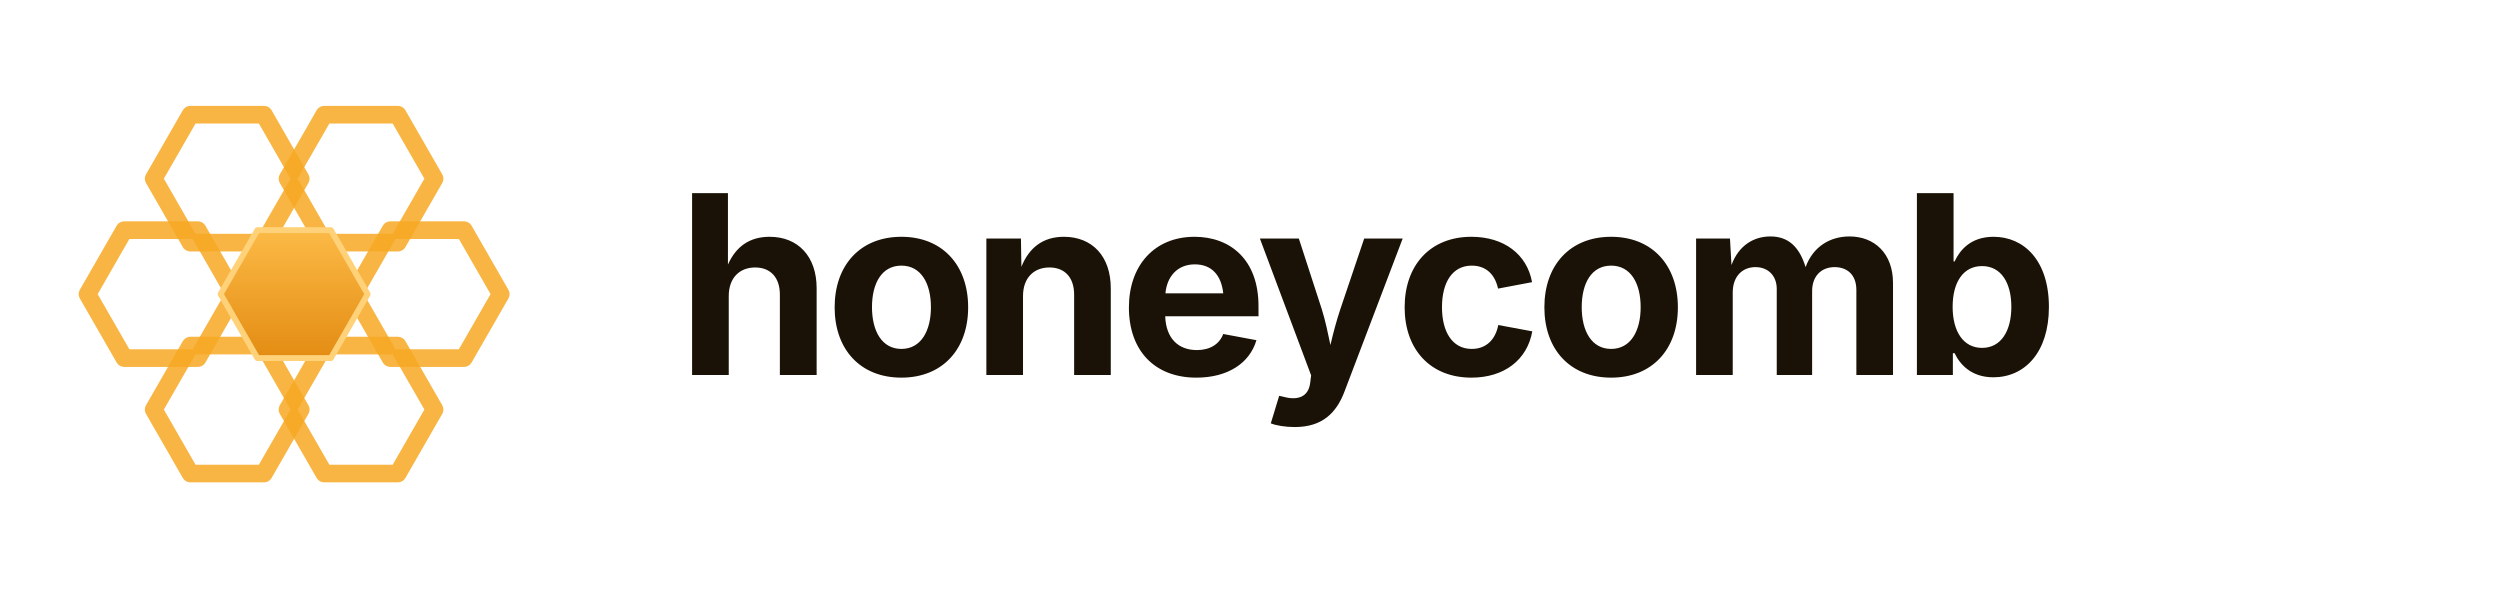
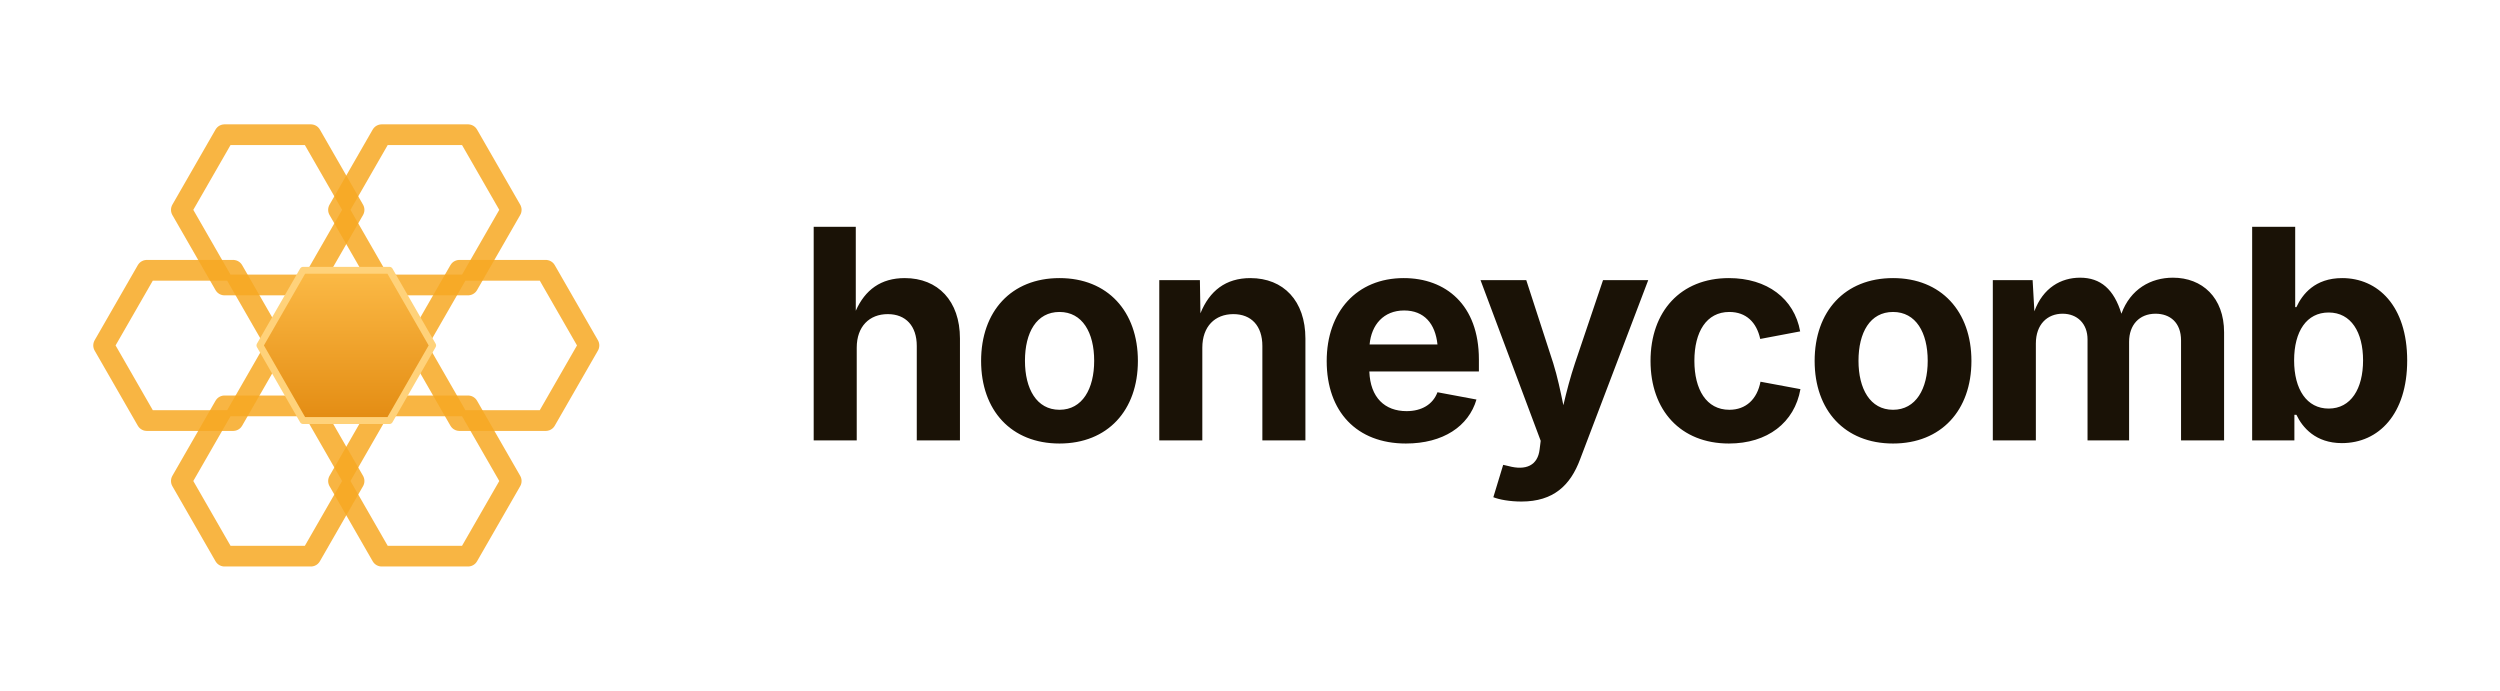
- <svg xmlns="http://www.w3.org/2000/svg" width="340" height="80" viewBox="0 0 340 80" fill="none" role="img" aria-label="Honeycomb">
+ <svg xmlns="http://www.w3.org/2000/svg" width="289.5" height="80" viewBox="-0.1 0 289.5 80" fill="none" role="img" aria-label="Honeycomb">
  <defs>
    <linearGradient id="wA" x1="40" y1="29" x2="40" y2="51" gradientUnits="userSpaceOnUse">
      <stop offset="0" stop-color="#FFC04D" />
      <stop offset="1" stop-color="#E0860C" />
    </linearGradient>
  </defs>
  <path d="M 68.1 40.0 L 63.1 48.7 L 53.1 48.7 L 48.1 40.0 L 53.1 31.3 L 63.1 31.3 Z" fill="none" stroke="#F7A823" stroke-width="2.4" stroke-opacity="0.85" stroke-linejoin="round" />
  <path d="M 59.1 55.7 L 54.1 64.4 L 44.1 64.4 L 39.1 55.7 L 44.1 47.0 L 54.1 47.0 Z" fill="none" stroke="#F7A823" stroke-width="2.4" stroke-opacity="0.85" stroke-linejoin="round" />
  <path d="M 40.9 55.7 L 35.9 64.4 L 25.9 64.4 L 20.9 55.7 L 25.9 47.0 L 35.9 47.0 Z" fill="none" stroke="#F7A823" stroke-width="2.4" stroke-opacity="0.85" stroke-linejoin="round" />
  <path d="M 31.9 40.0 L 26.9 48.7 L 16.9 48.7 L 11.9 40.0 L 16.9 31.3 L 26.9 31.3 Z" fill="none" stroke="#F7A823" stroke-width="2.4" stroke-opacity="0.85" stroke-linejoin="round" />
  <path d="M 40.9 24.3 L 35.9 33.0 L 25.9 33.0 L 20.9 24.3 L 25.9 15.6 L 35.9 15.6 Z" fill="none" stroke="#F7A823" stroke-width="2.4" stroke-opacity="0.85" stroke-linejoin="round" />
  <path d="M 59.1 24.3 L 54.1 33.0 L 44.1 33.0 L 39.1 24.3 L 44.1 15.6 L 54.1 15.6 Z" fill="none" stroke="#F7A823" stroke-width="2.4" stroke-opacity="0.85" stroke-linejoin="round" />
  <path d="M 50.0 40.0 L 45.0 48.7 L 35.0 48.7 L 30.0 40.0 L 35.0 31.3 L 45.0 31.3 Z" fill="url(#wA)" stroke="#FFD27A" stroke-width="0.8" stroke-linejoin="round" />
  <text x="92" y="51" font-family="Inter, system-ui, sans-serif" font-size="34" font-weight="700" letter-spacing="-1" fill="#1A1206">honeycomb</text>
</svg>
